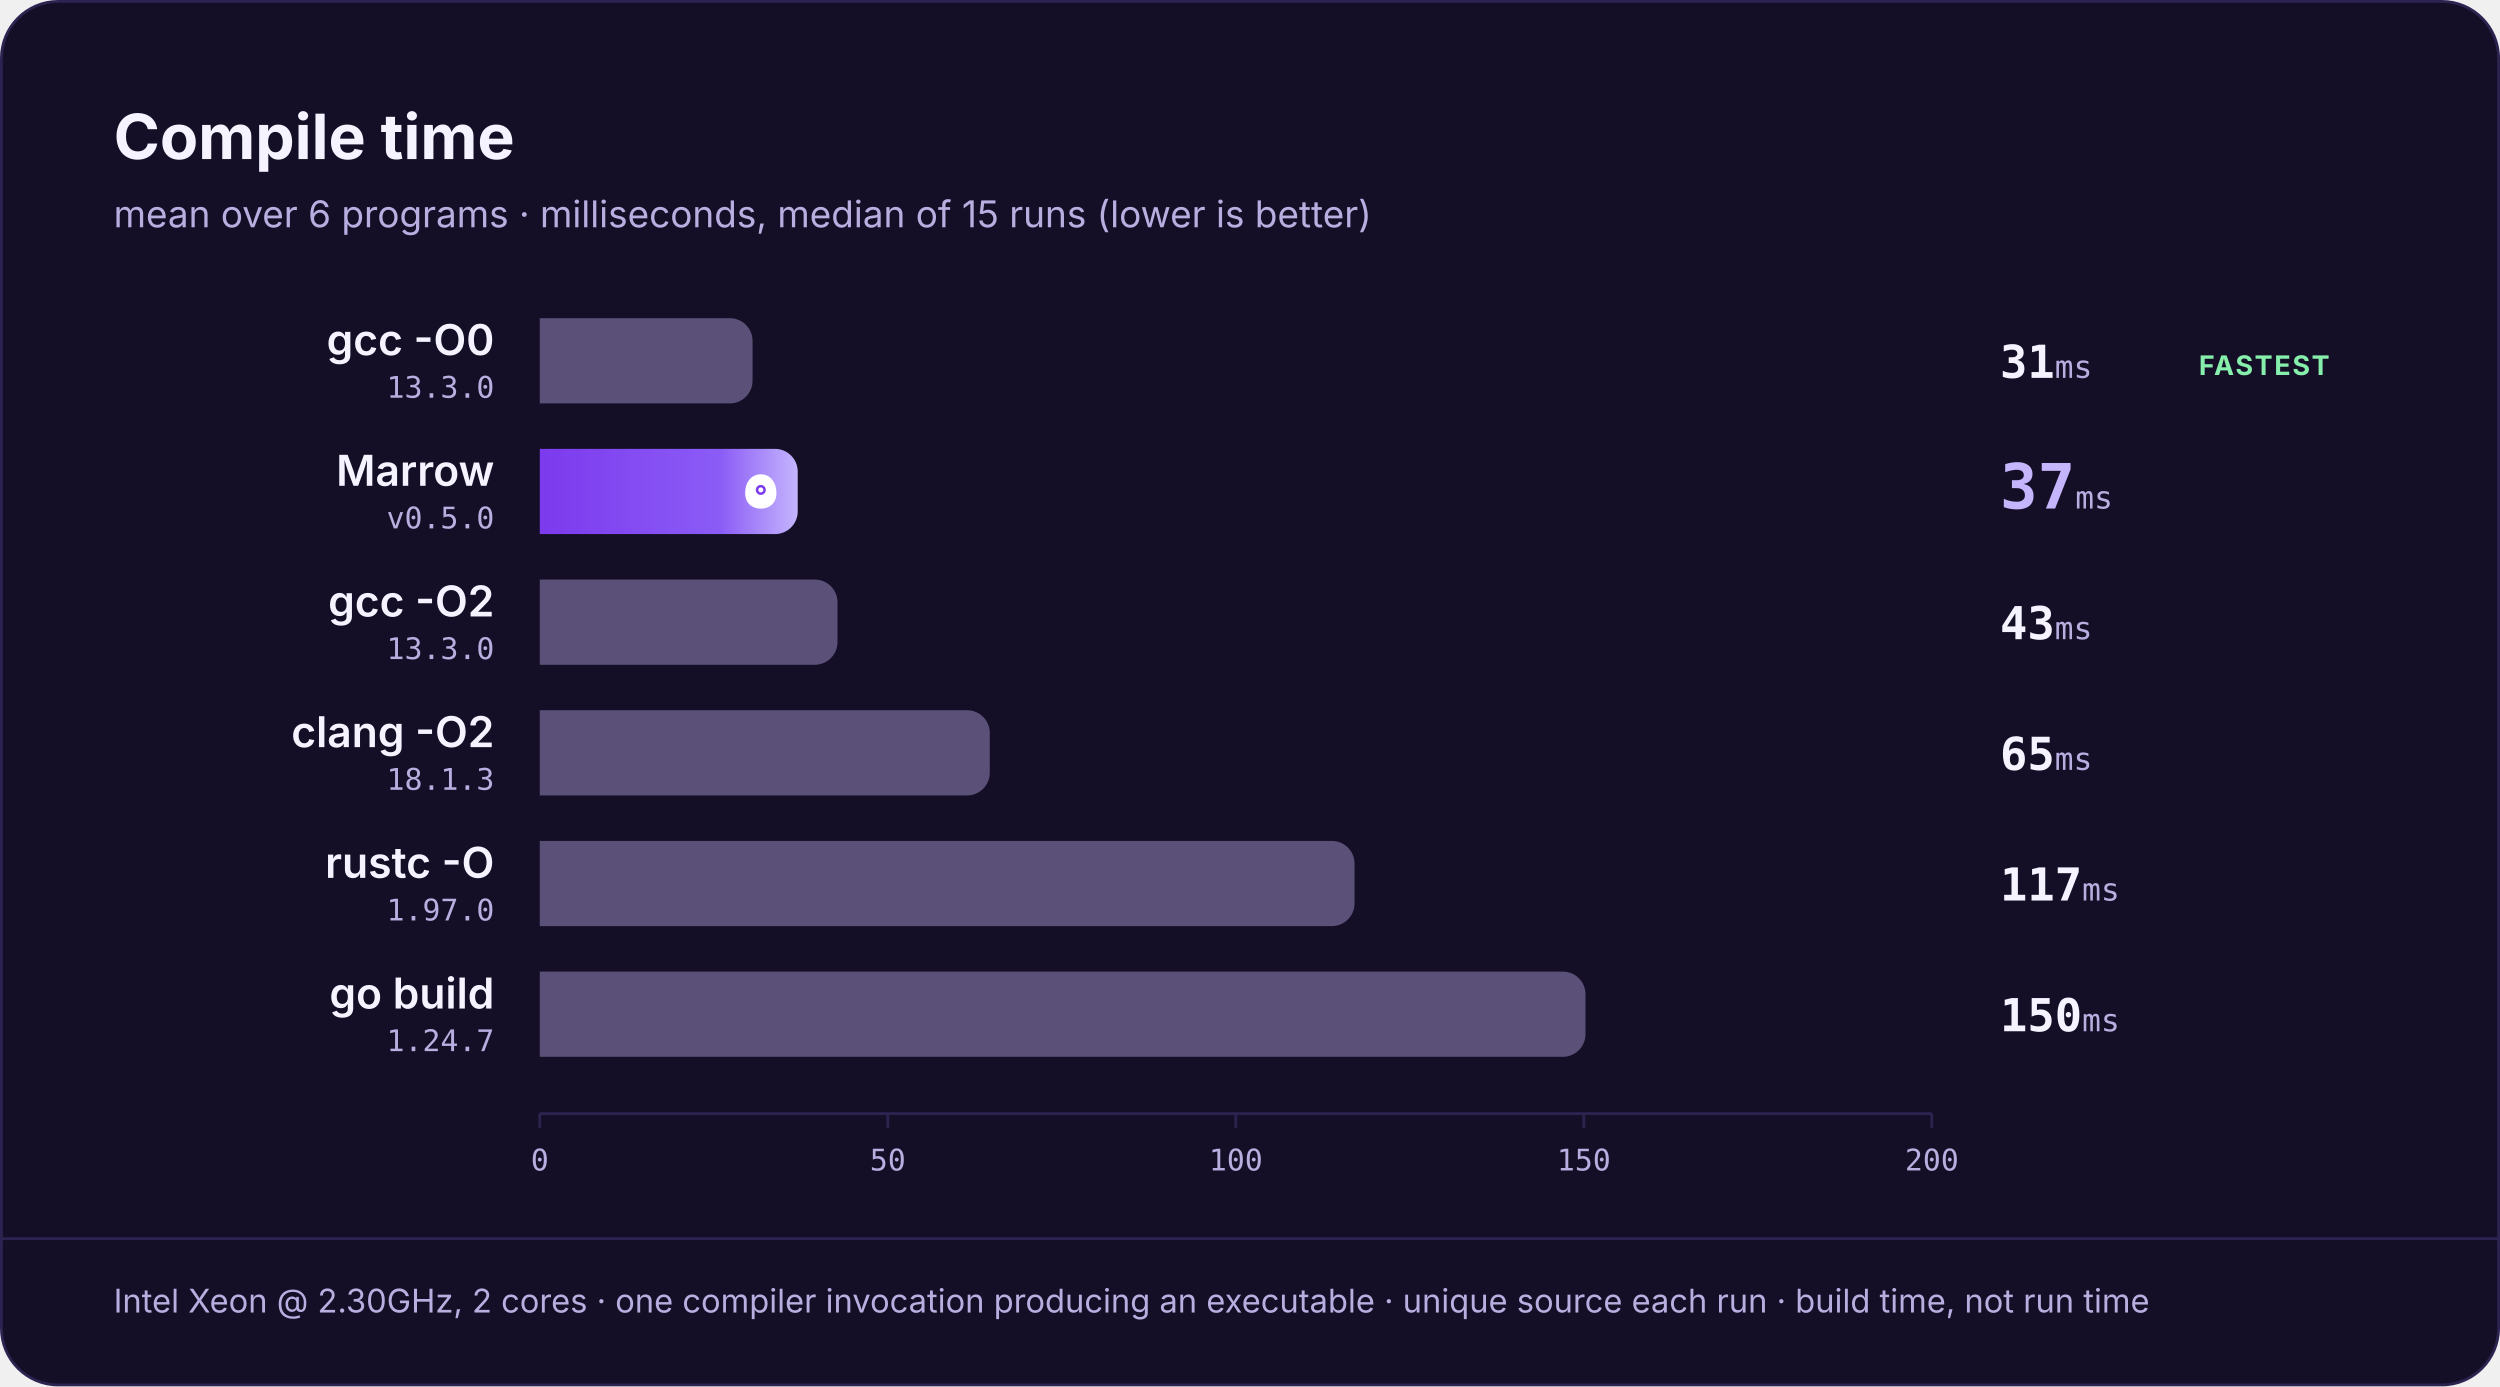
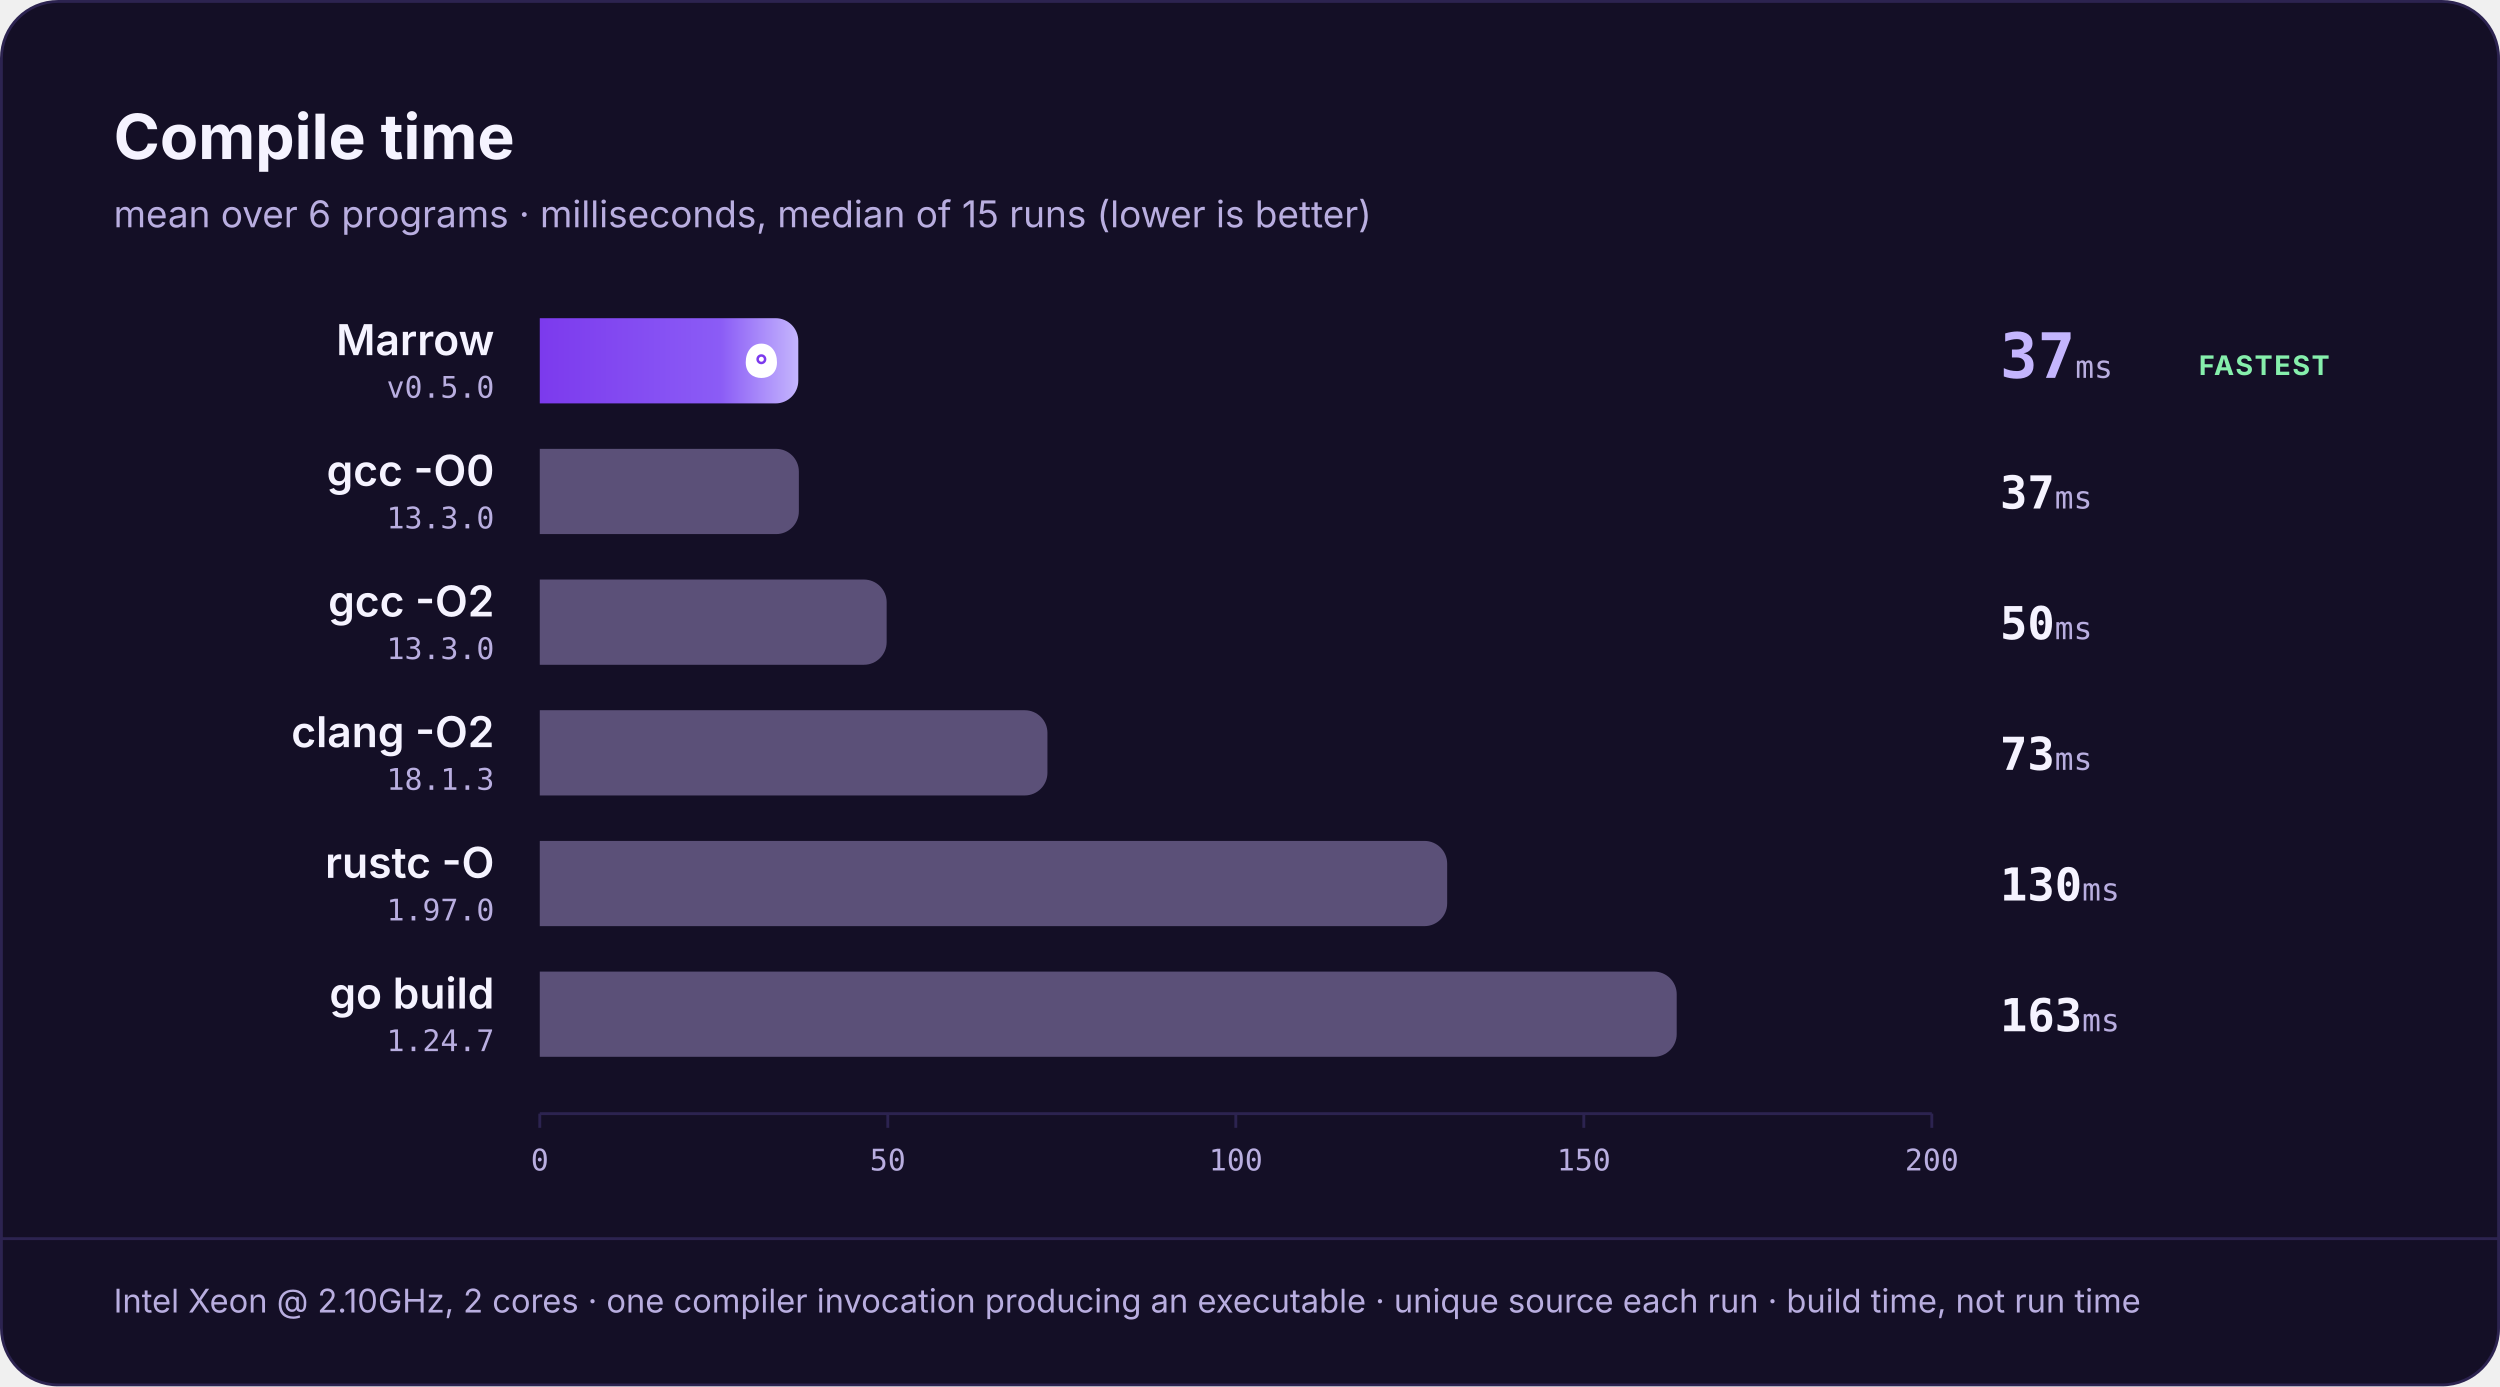
<svg xmlns="http://www.w3.org/2000/svg" viewBox="0 0 880 488" width="880" height="488" role="img" aria-label="Compile time of Marrow, gcc, clang, rustc and go, mean of 6 programs">
  <defs>
    <linearGradient id="m" x1="0" y1="0" x2="1" y2="0">
      <stop offset="0" stop-color="#7c3aed" />
      <stop offset="0.7" stop-color="#8b5cf6" />
      <stop offset="1" stop-color="#c4b5fd" />
    </linearGradient>
  </defs>
  <rect x="0.5" y="0.5" width="879" height="487" rx="20" fill="#140f26" stroke="#2c2350" />
  <text x="40" y="56" font-family="'Hanken Grotesk','Inter',system-ui,-apple-system,'Segoe UI',sans-serif" font-size="22" font-weight="700" fill="#f5f3ff">Compile time</text>
  <text x="40" y="80" font-family="'Hanken Grotesk','Inter',system-ui,-apple-system,'Segoe UI',sans-serif" font-size="13" fill="#b9aee0">mean over 6 programs · milliseconds, median of 15 runs (lower is better)</text>
-   <text x="174" y="125" text-anchor="end" font-family="'Hanken Grotesk','Inter',system-ui,-apple-system,'Segoe UI',sans-serif" font-size="15" font-weight="600" fill="#f5f3ff">gcc -O0</text>
-   <text x="174" y="140" text-anchor="end" font-family="'JetBrains Mono',ui-monospace,SFMono-Regular,Menlo,monospace" font-size="10.5" fill="#b9aee0">13.3.0</text>
-   <path d="M190 112 H256.9 a8 8 0 0 1 8 8 v14 a8 8 0 0 1 -8 8 H190 Z" fill="#5b5078" />
-   <text x="704" y="133" font-family="'JetBrains Mono',ui-monospace,SFMono-Regular,Menlo,monospace" font-size="16" font-weight="700" fill="#f5f3ff">31<tspan font-size="11" font-weight="400" fill="#b9aee0"> ms</tspan>
-   </text>
-   <text x="774" y="132" font-family="'Hanken Grotesk','Inter',system-ui,-apple-system,'Segoe UI',sans-serif" font-size="9.5" font-weight="700" letter-spacing="0.6" fill="#86efac">FASTEST</text>
-   <text x="174" y="171" text-anchor="end" font-family="'Hanken Grotesk','Inter',system-ui,-apple-system,'Segoe UI',sans-serif" font-size="15" font-weight="600" fill="#f5f3ff">Marrow</text>
-   <text x="174" y="186" text-anchor="end" font-family="'JetBrains Mono',ui-monospace,SFMono-Regular,Menlo,monospace" font-size="10.5" fill="#b9aee0">v0.5.0</text>
-   <path d="M190 158 H272.8 a8 8 0 0 1 8 8 v14 a8 8 0 0 1 -8 8 H190 Z" fill="url(#m)" />
-   <g transform="translate(256.8 162) scale(0.11)">
+   <text x="174" y="125" text-anchor="end" font-family="'Hanken Grotesk','Inter',system-ui,-apple-system,'Segoe UI',sans-serif" font-size="15" font-weight="600" fill="#f5f3ff">Marrow</text>
+   <text x="174" y="140" text-anchor="end" font-family="'JetBrains Mono',ui-monospace,SFMono-Regular,Menlo,monospace" font-size="10.5" fill="#b9aee0">v0.5.0</text>
+   <path d="M190 112 H273.0 a8 8 0 0 1 8 8 v14 a8 8 0 0 1 -8 8 H190 Z" fill="url(#m)" />
+   <g transform="translate(257.0 116) scale(0.11)">
    <path d="M 100,45 C 130,45 150,70 150,105 C 150,140 125,155 100,155 C 75,155 50,140 50,105 C 50,70 70,45 100,45 Z" fill="#fff" />
    <circle cx="100" cy="95" r="16" fill="#7c3aed" />
    <circle cx="100" cy="95" r="8" fill="#fff" />
  </g>
-   <text x="704" y="179" font-family="'JetBrains Mono',ui-monospace,SFMono-Regular,Menlo,monospace" font-size="22" font-weight="800" fill="#c4b5fd">37<tspan font-size="11" font-weight="400" fill="#b9aee0"> ms</tspan>
+   <text x="704" y="133" font-family="'JetBrains Mono',ui-monospace,SFMono-Regular,Menlo,monospace" font-size="22" font-weight="800" fill="#c4b5fd">37<tspan font-size="11" font-weight="400" fill="#b9aee0"> ms</tspan>
+   </text>
+   <text x="774" y="132" font-family="'Hanken Grotesk','Inter',system-ui,-apple-system,'Segoe UI',sans-serif" font-size="9.5" font-weight="700" letter-spacing="0.6" fill="#86efac">FASTEST</text>
+   <text x="174" y="171" text-anchor="end" font-family="'Hanken Grotesk','Inter',system-ui,-apple-system,'Segoe UI',sans-serif" font-size="15" font-weight="600" fill="#f5f3ff">gcc -O0</text>
+   <text x="174" y="186" text-anchor="end" font-family="'JetBrains Mono',ui-monospace,SFMono-Regular,Menlo,monospace" font-size="10.5" fill="#b9aee0">13.3.0</text>
+   <path d="M190 158 H273.2 a8 8 0 0 1 8 8 v14 a8 8 0 0 1 -8 8 H190 Z" fill="#5b5078" />
+   <text x="704" y="179" font-family="'JetBrains Mono',ui-monospace,SFMono-Regular,Menlo,monospace" font-size="16" font-weight="700" fill="#f5f3ff">37<tspan font-size="11" font-weight="400" fill="#b9aee0"> ms</tspan>
  </text>
  <text x="174" y="217" text-anchor="end" font-family="'Hanken Grotesk','Inter',system-ui,-apple-system,'Segoe UI',sans-serif" font-size="15" font-weight="600" fill="#f5f3ff">gcc -O2</text>
  <text x="174" y="232" text-anchor="end" font-family="'JetBrains Mono',ui-monospace,SFMono-Regular,Menlo,monospace" font-size="10.5" fill="#b9aee0">13.3.0</text>
-   <path d="M190 204 H286.8 a8 8 0 0 1 8 8 v14 a8 8 0 0 1 -8 8 H190 Z" fill="#5b5078" />
-   <text x="704" y="225" font-family="'JetBrains Mono',ui-monospace,SFMono-Regular,Menlo,monospace" font-size="16" font-weight="700" fill="#f5f3ff">43<tspan font-size="11" font-weight="400" fill="#b9aee0"> ms</tspan>
+   <path d="M190 204 H304.1 a8 8 0 0 1 8 8 v14 a8 8 0 0 1 -8 8 H190 Z" fill="#5b5078" />
+   <text x="704" y="225" font-family="'JetBrains Mono',ui-monospace,SFMono-Regular,Menlo,monospace" font-size="16" font-weight="700" fill="#f5f3ff">50<tspan font-size="11" font-weight="400" fill="#b9aee0"> ms</tspan>
  </text>
  <text x="174" y="263" text-anchor="end" font-family="'Hanken Grotesk','Inter',system-ui,-apple-system,'Segoe UI',sans-serif" font-size="15" font-weight="600" fill="#f5f3ff">clang -O2</text>
  <text x="174" y="278" text-anchor="end" font-family="'JetBrains Mono',ui-monospace,SFMono-Regular,Menlo,monospace" font-size="10.5" fill="#b9aee0">18.1.3</text>
-   <path d="M190 250 H340.4 a8 8 0 0 1 8 8 v14 a8 8 0 0 1 -8 8 H190 Z" fill="#5b5078" />
-   <text x="704" y="271" font-family="'JetBrains Mono',ui-monospace,SFMono-Regular,Menlo,monospace" font-size="16" font-weight="700" fill="#f5f3ff">65<tspan font-size="11" font-weight="400" fill="#b9aee0"> ms</tspan>
+   <path d="M190 250 H360.7 a8 8 0 0 1 8 8 v14 a8 8 0 0 1 -8 8 H190 Z" fill="#5b5078" />
+   <text x="704" y="271" font-family="'JetBrains Mono',ui-monospace,SFMono-Regular,Menlo,monospace" font-size="16" font-weight="700" fill="#f5f3ff">73<tspan font-size="11" font-weight="400" fill="#b9aee0"> ms</tspan>
  </text>
  <text x="174" y="309" text-anchor="end" font-family="'Hanken Grotesk','Inter',system-ui,-apple-system,'Segoe UI',sans-serif" font-size="15" font-weight="600" fill="#f5f3ff">rustc -O</text>
  <text x="174" y="324" text-anchor="end" font-family="'JetBrains Mono',ui-monospace,SFMono-Regular,Menlo,monospace" font-size="10.5" fill="#b9aee0">1.97.0</text>
-   <path d="M190 296 H468.8 a8 8 0 0 1 8 8 v14 a8 8 0 0 1 -8 8 H190 Z" fill="#5b5078" />
-   <text x="704" y="317" font-family="'JetBrains Mono',ui-monospace,SFMono-Regular,Menlo,monospace" font-size="16" font-weight="700" fill="#f5f3ff">117<tspan font-size="11" font-weight="400" fill="#b9aee0"> ms</tspan>
+   <path d="M190 296 H501.4 a8 8 0 0 1 8 8 v14 a8 8 0 0 1 -8 8 H190 Z" fill="#5b5078" />
+   <text x="704" y="317" font-family="'JetBrains Mono',ui-monospace,SFMono-Regular,Menlo,monospace" font-size="16" font-weight="700" fill="#f5f3ff">130<tspan font-size="11" font-weight="400" fill="#b9aee0"> ms</tspan>
  </text>
  <text x="174" y="355" text-anchor="end" font-family="'Hanken Grotesk','Inter',system-ui,-apple-system,'Segoe UI',sans-serif" font-size="15" font-weight="600" fill="#f5f3ff">go build</text>
  <text x="174" y="370" text-anchor="end" font-family="'JetBrains Mono',ui-monospace,SFMono-Regular,Menlo,monospace" font-size="10.5" fill="#b9aee0">1.24.7</text>
-   <path d="M190 342 H550.1 a8 8 0 0 1 8 8 v14 a8 8 0 0 1 -8 8 H190 Z" fill="#5b5078" />
-   <text x="704" y="363" font-family="'JetBrains Mono',ui-monospace,SFMono-Regular,Menlo,monospace" font-size="16" font-weight="700" fill="#f5f3ff">150<tspan font-size="11" font-weight="400" fill="#b9aee0"> ms</tspan>
+   <path d="M190 342 H582.2 a8 8 0 0 1 8 8 v14 a8 8 0 0 1 -8 8 H190 Z" fill="#5b5078" />
+   <text x="704" y="363" font-family="'JetBrains Mono',ui-monospace,SFMono-Regular,Menlo,monospace" font-size="16" font-weight="700" fill="#f5f3ff">163<tspan font-size="11" font-weight="400" fill="#b9aee0"> ms</tspan>
  </text>
  <line x1="190" y1="392" x2="680" y2="392" stroke="#2c2350" />
  <line x1="190.0" y1="392" x2="190.0" y2="397" stroke="#2c2350" />
  <text x="190.0" y="412" text-anchor="middle" font-family="'JetBrains Mono',ui-monospace,SFMono-Regular,Menlo,monospace" font-size="10.5" fill="#b9aee0">0</text>
  <line x1="312.5" y1="392" x2="312.5" y2="397" stroke="#2c2350" />
  <text x="312.5" y="412" text-anchor="middle" font-family="'JetBrains Mono',ui-monospace,SFMono-Regular,Menlo,monospace" font-size="10.5" fill="#b9aee0">50</text>
  <line x1="435.0" y1="392" x2="435.0" y2="397" stroke="#2c2350" />
  <text x="435.0" y="412" text-anchor="middle" font-family="'JetBrains Mono',ui-monospace,SFMono-Regular,Menlo,monospace" font-size="10.5" fill="#b9aee0">100</text>
  <line x1="557.5" y1="392" x2="557.5" y2="397" stroke="#2c2350" />
  <text x="557.5" y="412" text-anchor="middle" font-family="'JetBrains Mono',ui-monospace,SFMono-Regular,Menlo,monospace" font-size="10.5" fill="#b9aee0">150</text>
  <line x1="680.0" y1="392" x2="680.0" y2="397" stroke="#2c2350" />
  <text x="680.0" y="412" text-anchor="middle" font-family="'JetBrains Mono',ui-monospace,SFMono-Regular,Menlo,monospace" font-size="10.5" fill="#b9aee0">200</text>
  <line x1="0" y1="436" x2="880" y2="436" stroke="#2c2350" />
-   <text x="40" y="462" font-family="'Hanken Grotesk','Inter',system-ui,-apple-system,'Segoe UI',sans-serif" font-size="11.5" fill="#b9aee0">Intel Xeon @ 2.30GHz, 2 cores · one compiler invocation producing an executable · unique source each run · build time, not run time</text>
+   <text x="40" y="462" font-family="'Hanken Grotesk','Inter',system-ui,-apple-system,'Segoe UI',sans-serif" font-size="11.5" fill="#b9aee0">Intel Xeon @ 2.10GHz, 2 cores · one compiler invocation producing an executable · unique source each run · build time, not run time</text>
</svg>
